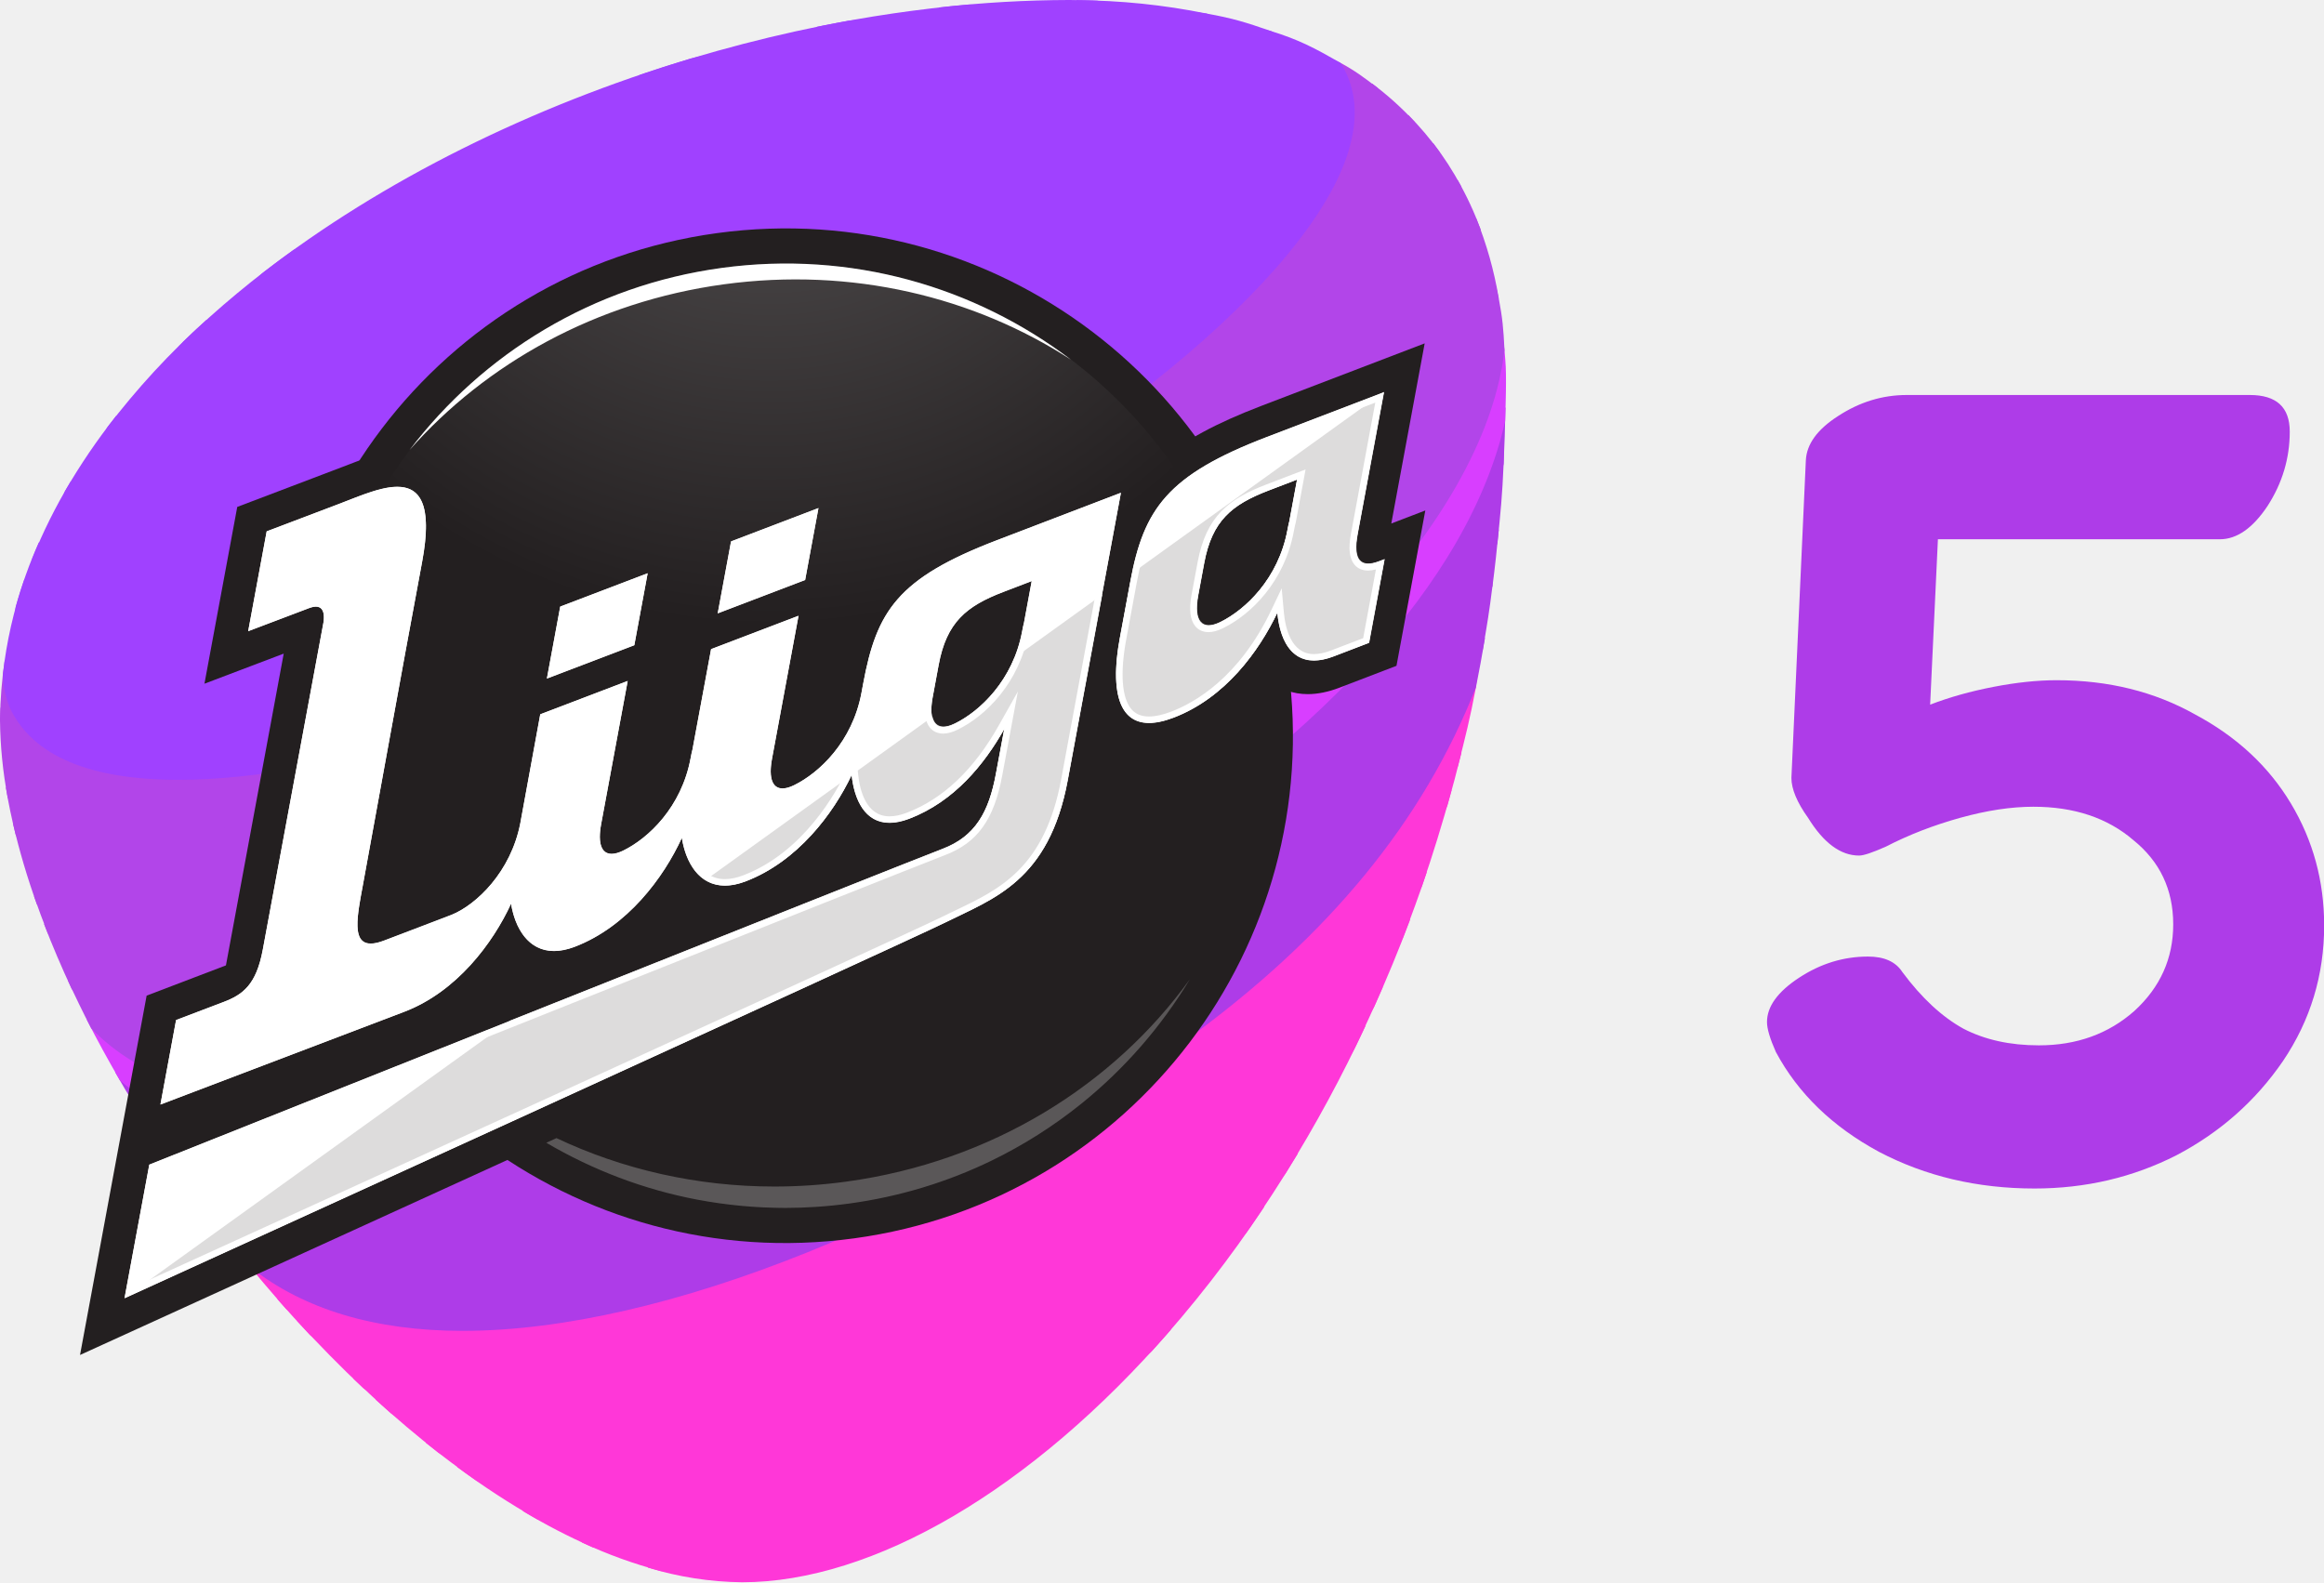
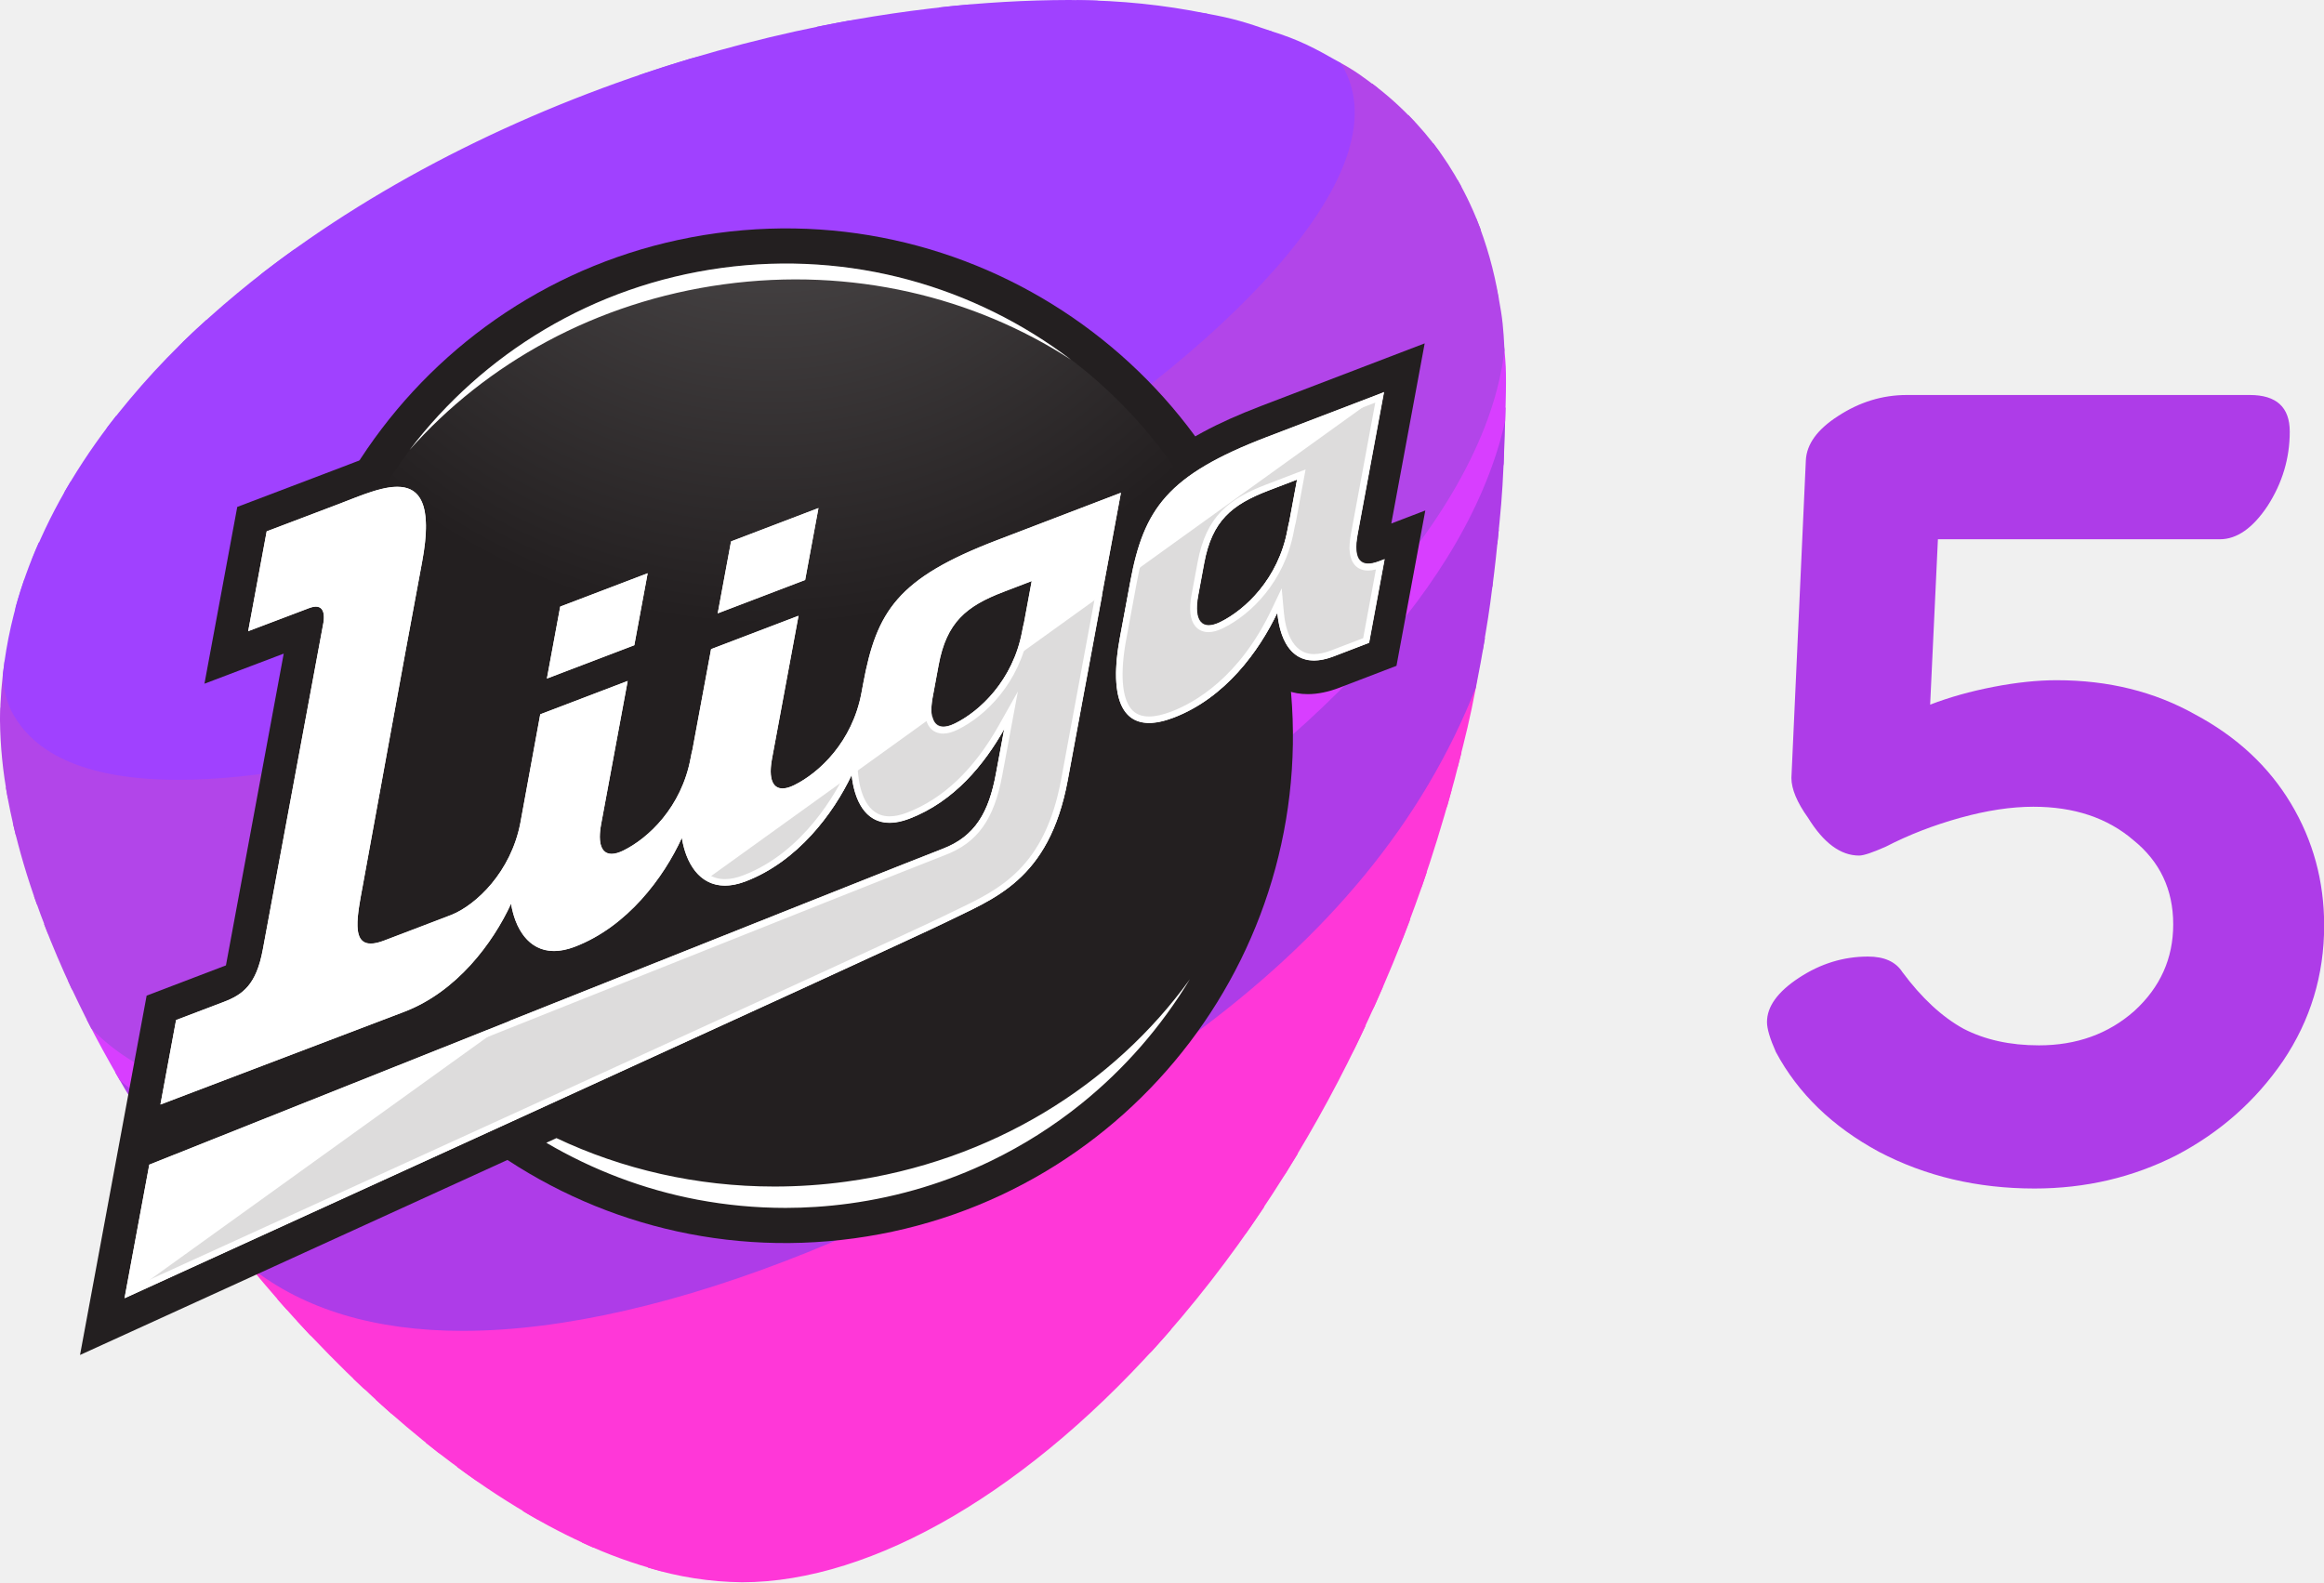
<svg xmlns="http://www.w3.org/2000/svg" data-name="Telia Pebble Icon segments RGB x50" version="1.1" viewBox="0 0 957.58 652">
  <defs>
    <clipPath id="e">
      <path d="m270.93 354.95h32.107v26.892h-32.107z" />
    </clipPath>
    <radialGradient id="b" cx="0" cy="0" r="1" gradientTransform="matrix(14.522,0,0,-14.522,287.39,386.84)" gradientUnits="userSpaceOnUse">
      <stop stop-color="#535051" offset="0" />
      <stop stop-color="#535051" offset=".12" />
      <stop stop-color="#231f20" offset="1" />
    </radialGradient>
    <clipPath id="d">
      <path d="m270.93 354.95h32.11v26.892h-32.11z" />
    </clipPath>
    <clipPath id="c">
      <path d="m270.93 354.95h32.11v26.892h-32.11z" />
    </clipPath>
-     <radialGradient id="a" cx="0" cy="0" r="1" gradientTransform="matrix(14.522,0,0,-14.522,287.39,386.84)" gradientUnits="userSpaceOnUse">
-       <stop stop-color="#7e7c7d" offset="0" />
-       <stop stop-color="#5a5758" offset="1" />
-     </radialGradient>
  </defs>
  <g transform="translate(-.0001154 152)">
    <g transform="matrix(3.0467,0,0,3.0467,-50.764,-188.56)">
      <g fill="#ff37d8">
        <path d="m175 191.85c-0.025-0.052-0.029-0.108-0.07-0.144a0.464 0.464 0 0 0-0.324-0.133 0.472 0.472 0 0 0-0.336 0.137 125.03 125.03 0 0 1-37.323 24.937c-10.7 4.671-20.2 7.041-28.234 7.041a34.173 34.173 0 0 1-3.933-0.214 0.315 0.315 0 0 0-0.053 0 0.478 0.478 0 0 0-0.469 0.383c-0.014 0.062 0.02 0.111 0.031 0.165a45.133 45.133 0 0 0 12.735 1.98c17.7 0 39.187-12.489 57.975-34.152" />
        <path d="m172.41 194.78a162.9 162.9 0 0 0 15.21-19.53c-0.029-0.055-0.04-0.114-0.091-0.15-0.086-0.063-0.177 0.1-0.273 0.1-0.144 0-0.579 0.516-0.675 0.634-11.083 14.207-33.4 33.136-60.631 41.559a74.16 74.16 0 0 1-21.445 3.728 34.945 34.945 0 0 1-8.569-0.97 0.485 0.485 0 0 0-0.122-0.015 0.477 0.477 0 0 0-0.448 0.317c-0.021 0.056 0 0.111 0 0.162a62.868 62.868 0 0 0 10.719 3.882c0.868 0.062 1.726 0.15 2.619 0.15 8.172 0 17.8-2.4 28.617-7.122a126.59 126.59 0 0 0 35.085-22.744" />
        <path d="m192.06 167.91a0.479 0.479 0 0 0-0.649 0.118c-22.076 30.267-64.026 50.6-89.355 50.6a33.676 33.676 0 0 1-14.026-2.647 0.481 0.481 0 0 0-0.2-0.044 0.474 0.474 0 0 0-0.424 0.255 0.425 0.425 0 0 0-0.018 0.192 84 84 0 0 0 9.415 4.881 36.664 36.664 0 0 0 7.7 0.811 74.959 74.959 0 0 0 21.728-3.775c25.634-7.93 47.188-25.649 59.024-39.62q3.567-5.087 6.905-10.628c-0.034-0.047-0.045-0.106-0.1-0.143" />
        <path d="m201.1 150.84a111.88 111.88 0 0 1-14.686 20.289c-21.9 24.2-61.509 43.889-88.286 43.889-7.874 0-14.12-1.271-18.809-4.53a2 2 0 0 0-0.523-0.262c-0.147 0-0.168-0.133-0.258 0a0.389 0.389 0 0 0-0.044 0.192 105.9 105.9 0 0 0 10.871 7.088 36.16 36.16 0 0 0 12.686 2.079c24.979 0 65.863-19.574 88.49-48.909a187.55 187.55 0 0 0 10.838-20.016z" />
        <path d="m203.57 145.39a0.465 0.465 0 0 0-0.21-0.049 0.486 0.486 0 0 0-0.42 0.243 112.83 112.83 0 0 1-14.793 20.64c-22.806 25.2-64.631 45.7-93.235 45.7-8.278 0-14.991-1.7-19.95-5.075a0.512 0.512 0 0 0-0.268-0.078 0.473 0.473 0 0 0-0.385 0.192c-0.043 0.052-0.033 0.118-0.05 0.181 2.251 1.814 4.519 3.5 6.8 5.094 4.552 2.436 10.233 3.741 17.076 3.741 27.47 0 66.56-19.415 88.994-44.2a103.58 103.58 0 0 0 12.685-17.882q2.006-4.107 3.858-8.4c-0.037-0.037-0.051-0.088-0.1-0.114" />
        <path d="m207.24 136.26a0.462 0.462 0 0 0-0.195-0.041 0.48 0.48 0 0 0-0.425 0.248 116.51 116.51 0 0 1-20.41 27.47c-21.488 21.181-63.588 44.043-94.137 44.043-9.774 0-17.915-2.3-23.936-6.834a0.467 0.467 0 0 0-0.653 0.074c-0.022 0.025 0 0.059-0.011 0.083q4.188 3.822 8.5 7.186c4.963 2.875 11.263 4.4 18.938 4.4 28.838 0 70.984-20.643 93.949-46.015a113.36 113.36 0 0 0 13.633-18.673c1.722-3.829 3.359-7.759 4.87-11.811-0.037-0.044-0.066-0.1-0.122-0.128" />
        <path d="m209.5 129.87a0.469 0.469 0 0 0-0.187-0.037 0.481 0.481 0 0 0-0.425 0.246 113.68 113.68 0 0 1-24.374 31.47c-27.736 24.9-68.047 42.967-95.843 42.967-9.689 0-17.61-2.123-23.552-6.311a0.477 0.477 0 0 0-0.641 0.088c-0.037 0.04-0.029 0.091-0.048 0.143 1.687 1.622 3.39 3.2 5.111 4.715 5.962 3.829 13.508 5.78 22.527 5.78 30.789 0 73.189-23.007 94.809-44.321a116.92 116.92 0 0 0 19.523-25.772c1.128-2.9 2.207-5.846 3.217-8.857-0.037-0.041-0.055-0.088-0.111-0.111" />
        <path d="m212.86 118.76a0.457 0.457 0 0 0-0.155-0.026 0.47 0.47 0 0 0-0.438 0.295c-5.766 13.74-17.064 28.433-30.217 39.3-29.6 24.437-69.178 41.507-96.261 41.507-12.053 0-21.694-2.942-28.379-9.16a0.468 0.468 0 0 0-0.324-0.125 0.507 0.507 0 0 0-0.249 0.1c2.921 3.192 5.922 6.252 8.995 9.135 5.942 3.775 13.3 5.7 22.845 5.7 28.012 0 68.587-18.173 96.481-43.21a114.26 114.26 0 0 0 23.806-30.412q2.19-6.332 4.011-12.995c-0.037-0.031-0.059-0.079-0.115-0.1" />
        <path d="m214.18 113.68a0.423 0.423 0 0 0-0.158-0.028 0.486 0.486 0 0 0-0.435 0.273c-5.969 12.656-14.207 26.468-33.918 41.7-31.822 24.595-69.741 40.487-96.589 40.487-11.706 0-21.189-2.89-28.187-8.586a0.46 0.46 0 0 0-0.3-0.106 0.469 0.469 0 0 0-0.345 0.147c-0.041 0.04-0.041 0.1-0.064 0.155 1.443 1.64 2.906 3.262 4.394 4.839 6.757 5.445 15.869 8.232 27.2 8.232 27.283 0 67.117-17.16 96.866-41.725 12.781-10.55 23.766-24.676 29.763-38.1 0.671-2.362 1.312-4.751 1.906-7.171a0.463 0.463 0 0 0-0.137-0.116" />
        <path d="m216.47 103.12c-0.042-0.011-0.085-0.017-0.129-0.018-0.199 1e-3 -0.377 0.124-0.449 0.309-6.945 18.407-19.778 34.228-39.211 48.369-33.31 24.222-70.642 39.273-97.438 39.273-12.185 0-21.962-3.057-29.062-9.1-0.087-0.073-0.197-0.112-0.31-0.111-0.124-1e-3 -0.244 0.048-0.332 0.136-0.039 0.037-0.039 0.088-0.065 0.133 1.913 2.359 3.876 4.668 5.889 6.927 7.1 5.319 16.382 8.029 27.721 8.029 27.046 0 65.19-15.973 97.176-40.689 19.194-14.831 27.6-28.333 33.57-40.749 1.039-4.055 1.639-6.445 2.44-10.67-0.044-0.031 0.251-1.825 0.199-1.842" />
      </g>
      <g fill="#ae3ce8">
        <path d="m217.35 98.219a0.477 0.477 0 0 0-0.128-0.02 0.484 0.484 0 0 0-0.446 0.3c-7.2 18.229-21.55 34.966-42.646 49.745-26.423 18.52-66.018 38.3-97.884 38.3-12.437 0-22.422-3.092-29.68-9.2a0.469 0.469 0 0 0-0.31-0.111 0.456 0.456 0 0 0-0.33 0.133c-0.037 0.037-0.041 0.091-0.063 0.136q2.264 2.981 4.635 5.868c7.236 5.725 16.865 8.63 28.748 8.63 26.985 0 64.538-15.121 98-39.462 19.154-13.934 31.908-29.527 39.027-47.581q0.657-3.3 1.219-6.646c-0.047-0.035-0.081-0.087-0.14-0.1" />
        <path d="m218.58 89.678c-0.036-0.01-0.073-0.015-0.111-0.015-0.2-3.35e-4 -0.379 0.123-0.449 0.31-7.744 20.606-23.743 38.953-47.548 54.531-35.754 23.4-71.187 36.815-97.209 36.815-13.276 0-23.823-3.458-31.347-10.285-0.182-0.161-0.456-0.161-0.638 0-0.037 0.037-0.041 0.088-0.068 0.13 1.771 2.529 3.604 5.024 5.5 7.486 7.426 5.883 17.311 8.859 29.523 8.859 32.092 0 71.888-19.873 98.436-38.474 20.849-14.608 35.12-31.143 42.524-49.146 0.575-3.329 0.895-5.226 1.315-8.646-0.038-0.043 0.125-1.54 0.071-1.562" />
        <path d="m219.24 83.566a0.417 0.417 0 0 0-0.1-8e-3 0.477 0.477 0 0 0-0.457 0.339c-5.669 18.859-23.81 39.049-51.089 56.854-33.486 21.864-72.186 35.99-98.6 35.99-13.2 0-23.26-3.318-29.909-9.861a0.475 0.475 0 0 0-0.638-0.032c-0.041 0.037-0.048 0.088-0.075 0.128q1.8 2.72 3.691 5.386c7.7 6.579 18.154 9.912 31.2 9.912 26.2 0 61.829-13.473 97.732-36.969 23.614-15.453 39.568-33.647 47.519-54.062 0.329-2.51 0.6-5.043 0.845-7.6-0.044-0.028-0.073-0.069-0.125-0.08" />
        <path d="m220.07 72.793c-0.277-0.106-0.582 0.062-0.641 0.352-4.347 21.229-25.2 44.8-55.781 63.055-37.887 22.614-72.393 35.066-97.16 35.066-13.679 0-24.32-3.725-31.632-11.076-0.169-0.17-0.438-0.187-0.627-0.041-0.048 0.034-0.06 0.1-0.09 0.144 1.6 2.661 3.3 5.308 5.065 7.928 6.879 6.289 16.855 9.479 29.795 9.479 26.582 0 65.495-14.185 99.124-36.144 26.876-17.55 44.924-37.439 51.058-56.156 0.427-4.137 0.651-6.392 0.832-10.65-0.019-0.013 0.078-1.949 0.057-1.959" />
        <path d="m220.26 67.148c-0.049-0.022-0.081-0.064-0.14-0.072h-0.049a0.476 0.476 0 0 0-0.467 0.388c-4.261 21.8-25.2 44.807-58.962 64.8-36.473 21.591-72.127 33.98-97.83 33.98-13.083 0-23.135-3.133-29.877-9.3a0.473 0.473 0 0 0-0.325-0.125 0.461 0.461 0 0 0-0.3 0.108c-0.033 0.025-0.036 0.069-0.064 0.1 0.842 1.482 1.71 2.952 2.606 4.423 7.529 7.159 18.125 10.779 31.635 10.779 24.932 0 59.61-12.5 97.647-35.2 30.147-17.99 50.87-41.16 55.877-62.279q0.188-3.765 0.248-7.592" />
      </g>
      <path d="m219.87 57.238h-0.012c-0.251 5.22e-4 -0.459 0.196-0.475 0.446-1.467 21.791-25.521 48.487-62.774 69.662-37.5 21.309-71.975 33.047-97.091 33.047-13.789 0-24.015-3.534-30.39-10.506-0.092-0.1-0.221-0.156-0.356-0.155-0.096-1.1e-4 -0.191 0.028-0.271 0.081-0.046 0.034-0.057 0.086-0.088 0.125 1.386 2.728 2.887 5.46 4.469 8.183 6.911 6 16.96 9.073 29.931 9.073 25.868 0 61.7-12.434 98.319-34.113 33.324-19.735 54.213-42.452 59.091-64.127 0.044-1.762 0.111-3.517 0.111-5.3 0-1.799-0.023-2.275-0.205-4.321" fill="#d83eff" />
      <g fill="#b245e9">
        <path d="m220.13 59.331c-0.142-2.889-0.254-4.233-0.791-7.075-0.047-0.029-0.329-1.58-0.384-1.587h-0.042c-0.244 0.019-0.434 0.221-0.438 0.466-0.425 22.09-23.791 47.547-65.811 71.684-35.873 20.606-70.841 32.42-95.941 32.42-13.842 0-23.989-3.571-30.156-10.612-0.157-0.176-0.419-0.213-0.619-0.088-0.041 0.025-0.053 0.077-0.083 0.114 0.982 2.135 2.02 4.28 3.133 6.433 6.595 6.793 16.835 10.266 30.518 10.266 25.278 0 59.93-11.781 97.563-33.176 36.646-20.83 60.555-47.037 63.049-68.843" />
        <path d="m219.34 52.259a51.338 51.338 0 0 0-3.015-10.69 0.414 0.414 0 0 0-0.133 0.018 0.481 0.481 0 0 0-0.339 0.548c4.084 21.883-22.479 51.582-67.665 75.666-37.435 19.943-71.241 30.925-95.192 30.925-14.4 0-24.374-3.934-29.643-11.7a0.471 0.471 0 0 0-0.4-0.206 0.479 0.479 0 0 0-0.223 0.052c-0.05 0.027-0.073 0.086-0.105 0.125q1.67 4.342 3.736 8.77c6.4 6.9 16.582 10.428 30.357 10.428 25.26 0 60.4-11.865 96.42-32.55 41.629-23.913 65.037-49.208 66.2-71.389" />
        <path d="m216.9 43.014a44.355 44.355 0 0 0-3.086-6.644c-0.022 0-0.03-0.03-0.052-0.03a0.5 0.5 0 0 0-0.147 0.022 0.479 0.479 0 0 0-0.325 0.536c3.775 21.81-21.948 49.943-68.8 75.257-36.1 19.5-70.613 30.69-94.684 30.69-13.046 0-22.419-3.229-27.863-9.587a0.465 0.465 0 0 0-0.361-0.167 0.472 0.472 0 0 0-0.241 0.063c-0.035 0.018-0.043 0.055-0.069 0.081q0.855 2.477 1.853 4.991c5.633 7.611 15.631 11.457 29.877 11.457 24.106 0 58.071-11.022 95.639-31.041 44.859-23.908 71.418-53.442 68.259-75.628" />
        <path d="m214.28 37.215a41.731 41.731 0 0 0-3.782-5.846 0.484 0.484 0 0 0-0.159 0.04 0.479 0.479 0 0 0-0.2 0.6c7.583 18.11-23.344 51.389-70.41 75.762-35.125 18.192-68.632 28.629-91.925 28.629-15.172 0-25.08-4.428-28.65-12.8a0.483 0.483 0 0 0-0.442-0.29 0.5 0.5 0 0 0-0.146 0.022c-0.057 0.022-0.088 0.074-0.133 0.111a97.183 97.183 0 0 0 3.217 10.87c5.684 6.281 15.132 9.493 28.16 9.493 24.226 0 58.9-11.228 95.137-30.8 46.9-25.341 72.737-53.617 69.336-75.783" />
        <path d="m211.32 32.5a40.869 40.869 0 0 0-4.188-4.942 0.39 0.39 0 0 0-0.147 0.05 0.481 0.481 0 0 0-0.148 0.6c8.811 17.187-21.14 48.347-71.218 74.093-34.734 17.87-67.687 28.114-90.414 28.114-13.623 0-22.865-3.841-26.718-11.1-0.105-0.2-0.2-0.4-0.3-0.6a0.536 0.536 0 0 0-0.465-0.3 0.375 0.375 0 0 0-0.125 0.019 0.432 0.432 0 0 0-0.136 0.1c0.334 2.064 0.781 4.183 1.315 6.335 4.1 8.176 14.046 12.492 29.027 12.492 23.437 0 57.1-10.472 92.363-28.733 46.793-24.23 77.655-57.384 71.152-76.117" />
        <path d="m207.99 28.483a42.538 42.538 0 0 0-5.743-5.172 0.5 0.5 0 0 0-0.169 0.061 0.477 0.477 0 0 0-0.111 0.59c1.865 3.461 2.065 7.621 0.6 12.361-5.227 16.882-30.5 38.728-65.98 57.021-36.186 18.661-71.346 29.8-94.06 29.8-12.207 0-20.062-3.137-23.35-9.328a17.285 17.285 0 0 1-1.8-5.742 0.482 0.482 0 0 0-0.478-0.411h-0.029c-0.053 0-0.086 0.046-0.133 0.064-0.018 0.559-0.075 1.114-0.075 1.676a59.427 59.427 0 0 0 1.038 10.451c4.064 7.531 13.566 11.517 27.5 11.517 22.875 0 55.987-10.282 90.853-28.212 49.911-25.665 79.881-56.873 71.936-74.676" />
        <path d="m203.48 36.592c1.5-4.837 1.293-9.105-0.528-12.721-1.864-1.427-2.974-2.263-5.032-3.392-0.039 0.022-0.95-0.428-0.98-0.394-0.152 0.167-0.164 0.419-0.029 0.6 0.158 0.219 0.3 0.435 0.438 0.658 1.781 2.97 2.047 6.582 0.8 10.73-5.083 16.886-34.713 41.156-72.058 59.03-33.247 15.913-65.126 25.415-85.268 25.415-11.634 0-19.008-3.054-21.915-9.08-0.769-1.786-1.115-3.725-1.012-5.666 4e-3 -0.253-0.19-0.466-0.442-0.486h-0.037c-0.043 0-0.076 0.032-0.114 0.043-0.396 2.62-0.607 5.264-0.63 7.914 0.303 1.748 0.862 3.441 1.66 5.025 3.465 6.526 11.6 9.834 24.192 9.834 22.858 0 58.185-11.182 94.5-29.908 35.705-18.413 61.17-40.484 66.456-57.6" />
      </g>
      <g fill="#a041ff">
        <path d="m199.06 32.349c1.331-4.42 1.032-8.287-0.892-11.5-0.074-0.125-0.166-0.251-0.247-0.37-3.516-2-5.534-3.087-9.396-4.288l-1.866-0.419c-0.093 0.233 8e-3 0.499 0.232 0.612 1.415 0.588 2.658 1.525 3.612 2.724 1.541 2.372 1.825 5.323 0.845 8.766-4.516 15.838-35.194 40.178-72.943 57.874-31.251 14.652-59.629 23.052-77.856 23.052-10.816 0-17.815-2.949-20.241-8.523-0.843-1.941-0.962-4.541-0.358-7.728 0.166-0.54 0.343-1.079 0.524-1.615 0.082-0.248-0.052-0.516-0.3-0.6-0.048-0.018-0.098-0.026-0.149-0.026-0.027 0-0.039 0.04-0.064 0.044-1.443 4.157-2.42 8.463-2.911 12.836 0.034 1.605 0.373 3.19 1 4.668 3.082 6.384 10.744 9.618 22.777 9.618 20.278 0 52.31-9.535 85.68-25.506 37.571-17.983 67.407-42.5 72.561-59.618" />
        <path d="m192.26 28.14c1.062-3.721 0.737-6.938-0.962-9.549-0.734-0.998-1.682-1.818-2.776-2.4-3.418-1.185-5.125-1.717-8.685-2.359l-1.999-0.23c-0.064 0.242 0.07 0.492 0.306 0.573 2.555 0.889 4.247 2.009 5.035 3.335 1.2 2 1.353 4.521 0.457 7.485-4.36 14.519-31.694 36.339-66.465 53.073-30.544 14.7-58.3 23.127-76.148 23.127-9.731 0-16.14-2.586-18.527-7.474-1.03-2.11-1.067-4.711-0.116-7.734 0.075-0.243-0.053-0.502-0.291-0.59-0.053-0.021-0.109-0.031-0.166-0.029-0.011 0-0.015 0.015-0.022 0.015-1.252 2.825-2.297 5.737-3.126 8.713-0.356 2.209-0.13 4.472 0.656 6.567 2.59 5.953 9.89 9.1 21.117 9.1 18.632 0 46.425-8.222 78.257-23.142 38.592-18.092 68.8-42.141 73.457-58.479" />
        <path d="m184.56 25.268c0.969-3.231 0.784-6.009-0.553-8.251a8.738 8.738 0 0 0-4.162-3.185 90.79 90.79 0 0 0-17.594-1.808 0.438 0.438 0 0 0-0.078 0.169 0.48 0.48 0 0 0 0.418 0.507c5.728 0.675 9.4 2.169 10.638 4.317a7.712 7.712 0 0 1 0.313 6.331c-4.051 12.894-30.179 32.859-63.539 48.552-27.962 13.154-51.923 20.4-67.475 20.4-8.591 0-14.008-2.2-16.1-6.55-1.073-2.215-1-4.888 0.208-7.942a0.478 0.478 0 0 0-0.219-0.6 0.509 0.509 0 0 0-0.212-0.054 71.406 71.406 0 0 0-5.162 10.357 10.266 10.266 0 0 0 0.6 6.624c2.594 5.319 9.116 8.014 19.388 8.014 17.983 0 45.888-8.467 76.558-23.225 35-16.841 62.531-38.9 66.969-53.656" />
        <path d="m174.45 23.634a8.641 8.641 0 0 0-0.4-7.1c-1.219-2.114-4.234-3.6-8.965-4.435-1.261-0.046-2.517-0.1-3.789-0.1a162.02 162.02 0 0 0-17.631 1.008c-0.022 0.065-0.063 0.118-0.056 0.184a0.477 0.477 0 0 0 0.476 0.443h0.018c1.1-0.046 2.172-0.072 3.2-0.072 7.778 0 12.784 1.333 14.1 3.753a6.574 6.574 0 0 1 0.181 5.291c-3.539 10.841-27.194 28.443-57.525 42.805-23.909 11.317-45.6 17.81-59.511 17.81-7.282 0-11.974-1.819-13.571-5.266-1.087-2.348-0.518-5.387 1.7-9.033a0.478 0.478 0 0 0-0.136-0.641 0.4 0.4 0 0 0-0.159-0.05 84.238 84.238 0 0 0-6.938 10.2 10.165 10.165 0 0 0 0.112 7.73c2.269 4.7 7.977 7.085 16.964 7.085 15.691 0 39.8-7.273 67.881-20.485 33.584-15.8 59.923-36 64.047-49.132" />
        <path d="m147.72 12.615a179.89 179.89 0 0 0-20.562 3.012 0.415 0.415 0 0 0-0.036 0.173 0.473 0.473 0 0 0 0.469 0.4 0.5 0.5 0 0 0 0.069 0 62.208 62.208 0 0 1 8.874-0.721c5.913 0 9.754 1.279 10.808 3.6 3.579 7.9-18.07 25.735-48.274 39.747-20.097 9.323-39.768 15.114-51.333 15.114-5.445 0-8.91-1.274-10.027-3.685-1.47-3.163 1.037-8.229 7.055-14.258a0.475 0.475 0 0 0 7e-3 -0.667 0.438 0.438 0 0 0-0.177-0.075 105.06 105.06 0 0 0-13.452 14.586c-1.707 3.332-2.106 6.2-1.032 8.519 1.768 3.808 6.757 5.821 14.439 5.821 14.047 0 35.889-6.527 59.92-17.9 31.036-14.7 54.355-32.126 58.023-43.375a7.452 7.452 0 0 0-0.251-6.04c-1.866-3.436-8.83-4.213-14.521-4.247" />
        <path d="m148.21 18.679c-1.234-2.727-5.271-4.164-11.678-4.164-1.559 0-3.288 0.109-5.095 0.28a196.42 196.42 0 0 0-28.243 7.335c0 0.064-0.033 0.119-0.015 0.18a0.48 0.48 0 0 0 0.457 0.332 0.485 0.485 0 0 0 0.14-0.018c7.644-2.325 14.29-3.552 19.217-3.552 4.395 0 7.169 0.984 8.029 2.842 2.772 5.979-13.941 19.652-37.255 30.478-15.5 7.2-30.782 11.671-39.876 11.671-4.2 0-6.862-0.955-7.7-2.755-1.434-3.1 2.33-8.493 10.321-14.812a0.483 0.483 0 0 0 0.087-0.665c-0.042-0.052-0.111-0.048-0.166-0.083a130.68 130.68 0 0 0-14.99 12.452c-4.405 5.137-6.015 9.406-4.6 12.456 1.3 2.812 4.969 4.239 10.892 4.239 11.875 0 31.217-5.684 51.74-15.206 31.711-14.717 52.664-32.348 48.734-41.011" />
        <path d="m131.88 21.512c-1.04-2.254-4.035-3.4-8.894-3.4a58.426 58.426 0 0 0-12.966 1.822c-21.341 6.409-41.68 16.436-57.908 29.035-5.73 5.262-8.18 9.743-6.79 12.736 1.016 2.2 3.9 3.31 8.565 3.31 9.22 0 24.655-4.507 40.276-11.763 24.6-11.422 40.812-25.067 37.716-31.745m-43.683 24.148c-10.4 4.779-20.4 7.745-26.1 7.745-2.356 0-3.836-0.505-4.276-1.467-1.469-3.2 7.942-11.677 24.29-19.183 10.04-4.61 19.919-7.474 25.784-7.474 2.541 0 4.13 0.535 4.595 1.546 1.4 3.05-7.488 11.118-24.29 18.833" />
        <path d="m113.36 26.424c-0.641-1.4-2.48-2.107-5.462-2.107-5.994 0-16.028 2.9-26.181 7.564-13.864 6.365-26.919 15.755-24.762 20.452 0.616 1.344 2.348 2.024 5.145 2.024 5.824 0 15.984-3 26.5-7.833 13.952-6.4 26.934-15.366 24.763-20.1m-13.391 4.329c-0.49 1.769-5.428 5.651-13.918 9.643-6.609 3.115-12.966 5.122-16.2 5.122-0.9 0-1.531-0.17-1.729-0.459a0.588 0.588 0 0 1-0.033-0.528c0.505-1.819 5.548-5.871 13.9-9.8 6.421-3.022 12.732-4.974 16.081-4.974 0.974 0 1.65 0.177 1.858 0.49a0.555 0.555 0 0 1 0.037 0.51" />
        <path d="m100.73 29.712c-0.411-0.616-1.279-0.918-2.654-0.918-3.476 0-9.95 1.991-16.486 5.07-7.806 3.674-13.733 7.953-14.415 10.41a1.53 1.53 0 0 0 0.162 1.315c0.4 0.6 1.222 0.886 2.525 0.886 3.354 0 9.874-2.046 16.6-5.212 6.631-3.122 13.669-7.5 14.429-10.252a1.523 1.523 0 0 0-0.162-1.3" />
      </g>
    </g>
    <g transform="matrix(1.304 0 0 1.304 .0011774 -152)">
      <g transform="matrix(13.238,0,0,-13.238,-3561.3,5126.9)">
        <g clip-path="url(#e)">
          <g transform="translate(302.23,374.79)">
            <path d="m0 0 0.797 4.3-3.909-1.496c-1.08-0.414-1.827-0.818-2.384-1.298l0.089 0.481-4.155-1.592c-1.363-0.522-2.194-1.029-2.779-1.696-0.678-0.773-0.918-1.671-1.077-2.527l-0.04-0.215c-0.069-0.377-0.219-0.669-0.383-0.888l1.214 6.55-3.835-1.464s-1.058-5.672-1.074-5.759c-0.07-0.377-0.219-0.668-0.383-0.888l1.215 6.554-3.836-1.463-1.061-5.757c-0.163-0.823-0.733-1.293-0.985-1.392-0.092-0.036-0.711-0.272-1.216-0.465 0.018 0.112 1.163 6.396 1.482 8.095 0.194 1.041 0.127 1.732-0.211 2.177-0.164 0.215-0.477 0.472-1.035 0.472-0.502 0-1.024-0.204-1.485-0.385l-2.495-0.948-0.109-0.587-0.442-2.382-0.232-1.251 1.892 0.718-1.379-7.442-1.893-0.722-1.59-8.578s19.961 9.099 20.897 9.565c0.097 0.049 0.197 0.097 0.303 0.147 0.58 0.278 1.238 0.592 1.837 1.199 0.687 0.696 1.129 1.613 1.349 2.803l0.155 0.833c0.222-0.172 0.501-0.262 0.828-0.262 0.265 0 0.559 0.062 0.875 0.183 0.943 0.361 1.65 0.998 2.16 1.638 0.241-0.215 0.546-0.331 0.902-0.331 0.235 0 0.489 0.052 0.753 0.153l1.364 0.523 0.688 3.708-0.812-0.311" fill="#231f20" />
          </g>
          <g transform="translate(299.77,371.36)">
            <path d="m0 0c0.903-6.626-3.736-12.731-10.362-13.634s-12.73 3.737-13.634 10.362c-0.903 6.627 3.736 12.73 10.362 13.634 6.626 0.903 12.731-3.736 13.634-10.362" fill="#231f20" />
          </g>
        </g>
      </g>
      <g transform="matrix(13.238,0,0,-13.238,-3561.3,5126.9)">
        <path d="m278.17 375.62c0.118 0.026 0.232 0.042 0.337 0.042 0.524 0 0.855-0.387 0.593-1.791-0.47-2.503-1.253-6.842-1.413-7.709-0.136-0.733-0.274-1.403 0.187-1.403 0.085 0 0.189 0.022 0.318 0.071 0 0 1.454 0.553 1.611 0.614 0.596 0.235 1.414 1.026 1.64 2.184l0.477 2.604 2.087 0.795-0.634-3.417c-0.086-0.467 0.011-0.71 0.251-0.71 0.078 0 0.171 0.026 0.279 0.079 0.595 0.292 1.388 1.032 1.606 2.207 0.015 0.085 0.031 0.153 0.044 0.206l0.445 2.395 2.086 0.796-0.633-3.412c-0.086-0.467 0.012-0.71 0.251-0.71 0.079 0 0.172 0.026 0.279 0.08 0.596 0.292 1.389 1.031 1.607 2.205 0.012 0.063 0.039 0.215 0.039 0.215 0.322 1.735 0.821 2.518 3.192 3.425l1.09 0.418 1.774 0.678 0.097 0.038-0.464-2.498 2e-3 1e-3 -0.366-1.977-0.051-0.27c-0.123-0.669-0.289-1.568-0.392-2.12-0.447-2.412-1.781-2.826-2.911-3.389-0.472-0.235-5.491-2.532-10.332-4.745 1.295-0.917 2.791-1.568 4.41-1.873-1.285 0.243-2.503 0.71-3.608 1.359l0.242 0.111c1.571-0.743 3.344-1.156 5.202-1.156 0.565 0 1.138 0.038 1.715 0.117 3.468 0.473 6.385 2.308 8.202 4.831-0.65-1.079-1.478-2.046-2.45-2.855 2.485 2.067 4.067 5.182 4.067 8.667 0 0.645-0.055 1.279-0.158 1.895-0.456-0.607-1.066-1.166-1.846-1.465-0.228-0.086-0.423-0.127-0.589-0.127h-2e-3c-0.779-1e-3 -0.908 0.893-0.698 2.023l0.25 1.35c0.201 1.081 0.494 1.801 1.26 2.41-2.004 3.118-5.504 5.184-9.487 5.184-4.062 0-7.623-2.15-9.606-5.373m8.304-1.261 2.087 0.796-0.319-1.717-2.086-0.795zm-4.077-1.556 2.086 0.795-0.318-1.717-2.087-0.795zm15.367 1.032-0.143-0.774c-0.086-0.467 0.011-0.71 0.25-0.71 0.078 0 0.171 0.026 0.279 0.078 0.153 0.076 0.32 0.181 0.486 0.316-0.171 0.615-0.392 1.208-0.659 1.775-0.093-0.192-0.162-0.417-0.213-0.685m-4.793-0.682c-0.882-0.338-1.353-0.726-1.541-1.74l-0.144-0.774c-0.038-0.211-0.04-0.377-8e-3 -0.495l2e-3 1e-3c0.039-0.143 0.128-0.216 0.258-0.216 0.078 0 0.171 0.026 0.278 0.079 0.596 0.293 1.389 1.033 1.607 2.207 0.015 0.086 0.03 0.152 0.044 0.206l0.183 0.992zm-2.239-5.413c-0.178-0.067-0.334-0.098-0.473-0.098h-2e-3c-0.589 0-0.844 0.554-0.905 1.144-4e-3 -7e-3 -7e-3 -0.015-0.012-0.023l3e-3 2e-3c-0.443-0.929-1.295-2.051-2.517-2.52-0.184-0.07-0.349-0.101-0.497-0.101h-2e-3c-0.618 0-0.935 0.552-1.028 1.139-0.432-0.944-1.296-2.117-2.553-2.598-0.184-0.07-0.349-0.102-0.498-0.102-0.614-1e-3 -0.931 0.545-1.025 1.128-0.434-0.941-1.295-2.1-2.547-2.579-0.01-4e-3 -0.022-8e-3 -0.033-0.012 0.233-0.322 0.483-0.632 0.748-0.927 5.24 2.089 11.668 4.648 12.128 4.823 0.786 0.298 1.108 0.885 1.276 1.794 0.011 0.057 0.099 0.533 0.199 1.071-0.476-0.846-1.191-1.73-2.262-2.141m4.2-6.724c0.016 0.013 0.032 0.027 0.047 0.04-0.015-0.014-0.031-0.027-0.047-0.04m-0.012-9e-3c4e-3 3e-3 8e-3 7e-3 0.012 9e-3 -4e-3 -2e-3 -8e-3 -6e-3 -0.012-9e-3m-0.018-0.015 0.018 0.015-0.018-0.015m-0.018-0.014c6e-3 4e-3 0.012 9e-3 0.018 0.014-6e-3 -5e-3 -0.012-9e-3 -0.018-0.014m-0.052-0.043c0.017 0.015 0.035 0.028 0.052 0.043-0.017-0.015-0.035-0.028-0.052-0.043m-5.533-2.378c-0.267-0.036-0.533-0.063-0.797-0.08 1.492 0.094 2.905 0.479 4.183 1.099-1.041-0.504-2.178-0.854-3.386-1.019" fill="url(#b)" />
      </g>
      <g transform="matrix(13.238,0,0,-13.238,-3561.3,5126.9)">
        <g clip-path="url(#d)">
          <g transform="translate(286.3,380.5)">
            <path d="m0 0c3.052 0.416 5.976-0.3 8.288-1.802-2.296 1.745-5.258 2.614-8.341 2.193-3.084-0.42-5.706-2.051-7.451-4.347 1.825 2.067 4.451 3.54 7.504 3.956" fill="#fff" />
          </g>
          <g transform="translate(299.98,375.84)">
            <path d="m0 0-0.679-0.26c-0.883-0.338-1.354-0.726-1.542-1.74l-0.143-0.773c-0.115-0.621 0.095-0.846 0.53-0.632 0.595 0.293 1.388 1.033 1.606 2.207 0.016 0.086 0.03 0.153 0.044 0.206l0.184 0.992m2.085-1.905-0.369-1.992-0.132-0.05c-0.01-4e-3 -0.021-8e-3 -0.032-0.012-0.225-0.087-0.407-0.157-0.681-0.261-0.927-0.355-1.276 0.317-1.342 1.046-0.442-0.93-1.248-2.038-2.473-2.507-1.298-0.497-1.541 0.525-1.287 1.896l0.251 1.35c0.321 1.735 0.885 2.542 3.255 3.45l2.698 1.032 0.098 0.038-0.631-3.402c-0.113-0.609 0.073-0.804 0.507-0.64l0.138 0.052m-8.418-0.516-0.68-0.261c-0.882-0.337-1.353-0.726-1.541-1.739l-0.143-0.774c-0.115-0.62 0.095-0.845 0.53-0.631 0.595 0.293 1.388 1.032 1.606 2.207 0.016 0.086 0.03 0.152 0.044 0.206l0.184 0.992m2.032 2.069 0.097 0.037-0.829-4.473-0.051-0.27c-0.124-0.669-0.29-1.568-0.393-2.121-0.447-2.412-1.781-2.825-2.911-3.388-0.931-0.464-19.599-8.973-19.599-8.973l0.591 3.187s18.146 7.237 18.932 7.534c0.785 0.299 1.107 0.885 1.276 1.795 0.011 0.057 0.1 0.536 0.2 1.075-0.477-0.846-1.193-1.734-2.266-2.144-0.932-0.357-1.302 0.316-1.378 1.045-0.44-0.933-1.296-2.069-2.527-2.541-0.952-0.364-1.411 0.31-1.525 1.038-0.432-0.944-1.297-2.117-2.554-2.599-0.947-0.362-1.406 0.303-1.523 1.027-0.434-0.941-1.295-2.1-2.546-2.579-2.036-0.773-5.823-2.215-5.823-2.215l0.374 2.016s0.665 0.253 1.129 0.429c0.463 0.176 0.785 0.41 0.941 1.256 0.157 0.845 1.444 7.787 1.444 7.787s0.117 0.523-0.319 0.37c-0.04-0.014-1.474-0.559-1.474-0.559l0.441 2.382s0.694 0.263 1.726 0.655c1.031 0.39 2.452 1.122 1.984-1.382-0.469-2.503-1.252-6.842-1.413-7.71-0.16-0.866-0.325-1.647 0.505-1.331 0 0 1.454 0.553 1.611 0.615 0.596 0.234 1.414 1.025 1.64 2.182l0.477 2.604 2.087 0.796-0.634-3.417c-0.115-0.621 0.095-0.845 0.53-0.631 0.596 0.292 1.388 1.032 1.606 2.206 0.016 0.086 0.031 0.153 0.045 0.207l0.444 2.395 2.086 0.796-0.632-3.412c-0.115-0.62 0.095-0.845 0.53-0.631 0.595 0.293 1.388 1.032 1.606 2.206 0.011 0.063 0.04 0.215 0.04 0.215 0.321 1.735 0.821 2.518 3.191 3.425l1.09 0.417 1.774 0.679m-11.199-1.884-2.087-0.796-0.318-1.716 2.086 0.795 0.319 1.717m3.759-0.16-2.087-0.796 0.318 1.716 2.087 0.796-0.318-1.716" fill="#fff" />
          </g>
        </g>
      </g>
      <path d="m437.37 123.82-79.586 57.256c-0.175 0.854-0.355 1.692-0.52 2.582l-3.322 17.871c-3.363 18.15-0.146 31.679 17.037 25.1 16.217-6.209 26.887-20.876 32.738-33.188 0.874 9.651 5.494 18.547 17.766 13.848 3.627-1.377 6.037-2.305 9.016-3.457 0.146-0.053 0.291-0.105 0.424-0.158l1.748-0.662 4.885-26.371-1.826 0.689c-5.745 2.171-8.209-0.41-6.713-8.473l8.354-45.037zm-27.416 27.602-2.436 13.133c-0.185 0.702-0.372 1.588-0.584 2.727-2.886 15.542-13.383 25.338-21.26 29.217-5.759 2.833-8.54-0.144-7.018-8.365l1.895-10.234c2.489-13.424 8.723-18.561 20.412-23.035l8.99-3.441zm-61.641 36.469-27.742 19.959c-4.407 10.657-12.412 17.585-18.736 20.699-3.894 1.916-6.419 1.164-7.18-2.055l-25.443 18.307c1.024 9.622 5.928 18.474 18.234 13.76 14.205-5.428 23.683-17.183 29.998-28.383-1.324 7.136-2.503 13.476-2.648 14.23-2.237 12.047-6.5 19.805-16.893 23.764-5.522 2.087-71.956 28.531-136.68 54.318l-121.78 87.609c1e-6 0 247.13-112.64 259.46-118.79 14.959-7.453 32.62-12.921 38.537-44.852 1.364-7.321 3.562-19.222 5.203-28.078l0.676-3.576 4.988-26.916zm-79.172 56.961-46.117 33.178c3.154 1.94 7.342 2.394 12.725 0.336 16.242-6.228 27.551-21.186 33.393-33.514z" fill="#dddcdc" />
      <g transform="matrix(13.238,0,0,-13.238,-3561.3,5126.9)">
        <g clip-path="url(#c)">
          <g transform="translate(284.48,373.6)">
            <path d="m0 0-2.087-0.796-0.318-1.717 2.087 0.796zm4.077 1.556-2.086-0.796-0.318-1.716 2.086 0.796zm5.091-1.742-0.184-0.991c-0.014-0.054-0.029-0.121-0.045-0.207-0.218-1.174-1.01-1.913-1.606-2.206-0.107-0.053-0.201-0.079-0.279-0.079-0.239 0-0.337 0.243-0.251 0.71l0.144 0.774c0.188 1.013 0.659 1.402 1.541 1.739zm-15.144 2.25c-0.41 0-0.939-0.238-1.392-0.41-1.031-0.391-1.725-0.654-1.725-0.654l-0.442-2.382s1.435 0.544 1.475 0.559c0.055 0.02 0.102 0.028 0.14 0.028 0.268 0 0.179-0.399 0.179-0.399s-1.287-6.941-1.444-7.787-0.478-1.079-0.942-1.255-1.129-0.429-1.129-0.429l-0.373-2.016s3.786 1.441 5.822 2.215c1.252 0.479 2.113 1.637 2.547 2.579 0.094-0.584 0.411-1.129 1.025-1.129 0.149 0 0.314 0.032 0.498 0.102 1.257 0.482 2.122 1.655 2.553 2.598 0.093-0.587 0.409-1.139 1.028-1.139 0.148 0 0.314 0.032 0.497 0.102 1.232 0.472 2.087 1.608 2.528 2.541 0.061-0.591 0.315-1.144 0.905-1.144 0.138 0 0.295 0.03 0.473 0.098 1.072 0.411 1.789 1.298 2.265 2.144-0.1-0.538-0.189-1.017-0.2-1.075-0.168-0.909-0.49-1.495-1.276-1.794-0.785-0.297-18.931-7.534-18.931-7.534l-0.591-3.188s18.668 8.51 19.598 8.973c1.131 0.563 2.465 0.977 2.912 3.389 0.102 0.553 0.269 1.452 0.393 2.12l0.05 0.271 0.829 4.473-0.097-0.037-1.774-0.679-1.09-0.417c-2.37-0.908-2.869-1.691-3.191-3.425 0 0-0.028-0.152-0.04-0.215-0.218-1.174-1.01-1.913-1.606-2.206-0.107-0.053-0.201-0.079-0.279-0.079-0.24 0-0.337 0.243-0.251 0.71l0.633 3.411-2.087-0.796-0.444-2.395c-0.014-0.053-0.029-0.12-0.044-0.206-0.218-1.174-1.011-1.914-1.606-2.207-0.108-0.052-0.201-0.079-0.28-0.079-0.239 0-0.337 0.243-0.25 0.711l0.633 3.417-2.086-0.796-0.477-2.604c-0.226-1.157-1.047-1.933-1.64-2.183-0.156-0.066-1.611-0.615-1.611-0.615-0.129-0.049-0.234-0.071-0.318-0.071-0.462 0-0.323 0.671-0.187 1.403 0.161 0.868 0.944 5.207 1.413 7.71 0.262 1.404-0.069 1.791-0.593 1.791m21.477 0.172-0.184-0.992c-0.014-0.053-0.029-0.12-0.045-0.206-0.218-1.174-1.01-1.914-1.606-2.207-0.107-0.053-0.201-0.079-0.279-0.079-0.24 0-0.337 0.243-0.251 0.71l0.144 0.774c0.188 1.013 0.659 1.402 1.541 1.74zm2.07 2.085-0.097-0.038-1.716-0.657-0.983-0.376c-2.37-0.907-2.933-1.715-3.255-3.449l-0.25-1.351c-0.21-1.13-0.081-2.023 0.698-2.023 0.166 0 0.361 0.041 0.589 0.128 1.224 0.469 2.03 1.577 2.473 2.507 0.053-0.591 0.292-1.144 0.874-1.144 0.137 0 0.292 0.03 0.467 0.097 0.274 0.105 0.456 0.175 0.682 0.261 0.01 5e-3 0.022 8e-3 0.032 0.013l0.131 0.05 0.37 1.992-0.139-0.053c-0.097-0.036-0.182-0.055-0.253-0.055-0.249 0-0.341 0.224-0.253 0.696zm-17.775-4.565-0.251-1.359-1.746-0.665 0.252 1.358 1.745 0.666m4.078 1.556-0.252-1.358-1.746-0.666 0.252 1.358 1.746 0.666m3.18-5.137c0.103 0 0.22 0.032 0.348 0.095 0.671 0.33 1.467 1.112 1.69 2.318 0.015 0.077 0.028 0.141 0.042 0.195l2e-3 6e-3 1e-3 5e-3 0.184 0.992 0.05 0.273-0.259-0.099-0.68-0.261c-0.882-0.337-1.433-0.749-1.638-1.856l-0.144-0.774c-0.065-0.35-0.035-0.604 0.089-0.753 0.077-0.092 0.186-0.141 0.315-0.141m-13.03 5.733c0.171 0 0.289-0.047 0.372-0.146 0.127-0.153 0.242-0.53 0.068-1.461-0.321-1.712-0.792-4.301-1.104-6.015-0.144-0.794-0.258-1.421-0.309-1.695l-0.012-0.063c-0.112-0.599-0.208-1.117 6e-3 -1.374 0.057-0.068 0.163-0.15 0.346-0.15 0.107 0 0.229 0.027 0.373 0.082 0.059 0.022 1.459 0.551 1.616 0.617 0.674 0.283 1.503 1.123 1.733 2.298l0.461 2.518 1.746 0.666-0.583-3.145c-0.065-0.35-0.035-0.604 0.089-0.753 0.077-0.092 0.185-0.141 0.314-0.141 0.103 0 0.221 0.032 0.349 0.095 0.67 0.329 1.466 1.112 1.69 2.318 0.013 0.073 0.027 0.139 0.042 0.196l2e-3 0.01 0.428 2.309 1.746 0.666-0.582-3.138c-0.065-0.351-0.035-0.604 0.089-0.754 0.077-0.092 0.186-0.141 0.315-0.141 0.103 0 0.22 0.032 0.348 0.095 0.671 0.33 1.467 1.112 1.69 2.318l0.04 0.214c0.318 1.715 0.81 2.434 3.094 3.308l1.09 0.418 1.612 0.616-0.779-4.2-0.05-0.27-0.165-0.887-0.228-1.234c-0.392-2.111-1.467-2.625-2.508-3.122-0.105-0.05-0.214-0.103-0.32-0.155-0.856-0.427-17.014-7.795-19.322-8.847l0.521 2.809c1.312 0.523 18.101 7.218 18.85 7.502 0.779 0.296 1.177 0.849 1.373 1.911 0.01 0.049 0.075 0.401 0.156 0.836l0.044 0.239 0.172 0.922-0.46-0.817c-0.59-1.048-1.326-1.746-2.186-2.075-0.153-0.059-0.293-0.088-0.417-0.088-0.563 0-0.712 0.629-0.75 1.004l-0.058 0.555-0.238-0.505c-0.206-0.437-0.992-1.906-2.443-2.461-0.158-0.061-0.307-0.092-0.441-0.092-0.664 0-0.837 0.771-0.874 1.007l-0.08 0.511-0.215-0.47c-0.205-0.447-0.988-1.951-2.468-2.518-0.159-0.06-0.307-0.091-0.442-0.091-0.213 0-0.726 0.097-0.872 0.998l-0.081 0.503-0.214-0.463c-0.204-0.444-0.986-1.934-2.46-2.499-1.716-0.652-4.676-1.778-5.564-2.116l0.308 1.658c0.191 0.072 0.681 0.259 1.047 0.397 0.534 0.203 0.876 0.493 1.039 1.373l1.443 7.784c0.012 0.057 0.057 0.308-0.07 0.466-0.043 0.055-0.124 0.12-0.261 0.12-0.059 0-0.121-0.012-0.195-0.038-0.029-0.011-0.8-0.303-1.216-0.461l0.375 2.023c0.212 0.081 0.82 0.312 1.644 0.624 0.072 0.027 0.147 0.056 0.222 0.086 0.374 0.147 0.798 0.313 1.114 0.313m19.363-3.311c0.103 0 0.22 0.032 0.348 0.095 0.671 0.329 1.467 1.112 1.69 2.318 0.014 0.076 0.028 0.141 0.042 0.195l2e-3 5e-3 1e-3 6e-3 0.184 0.991 0.05 0.273-0.259-0.099-0.679-0.26c-0.883-0.338-1.434-0.75-1.639-1.856l-0.144-0.774c-0.065-0.351-0.035-0.604 0.089-0.753 0.077-0.093 0.186-0.141 0.315-0.141m3.981 5.479-0.58-3.128c-0.065-0.353-0.039-0.594 0.082-0.739 0.053-0.065 0.153-0.142 0.324-0.142 0.058 0 0.121 9e-3 0.189 0.027l-0.304-1.641-0.053-0.02-0.013-5e-3c-6e-3 -2e-3 -0.012-5e-3 -0.016-6e-3l-0.087-0.034-0.594-0.227c-0.152-0.058-0.29-0.088-0.412-0.088-0.547 0-0.686 0.629-0.719 1.003l-0.051 0.567-0.245-0.514c-0.766-1.611-1.825-2.213-2.388-2.428-0.203-0.078-0.383-0.118-0.533-0.118-0.186 0-0.325 0.059-0.426 0.18-0.225 0.271-0.267 0.86-0.119 1.659l0.25 1.35c0.313 1.687 0.837 2.444 3.158 3.333l0.983 0.376 1.554 0.595" fill="#fff" />
          </g>
          <g transform="translate(287.76,358.46)">
            <path d="m0 0c-0.71 0-1.408 0.067-2.088 0.196 0.68-0.128 1.382-0.195 2.1-0.195 0.243 0 0.485 8e-3 0.725 0.023-0.247-0.016-0.493-0.024-0.737-0.024m4.921 1.124c0.768 0.372 1.488 0.829 2.146 1.359-0.656-0.528-1.375-0.986-2.146-1.359" fill="#5a5758" />
          </g>
        </g>
      </g>
      <g transform="matrix(13.238,0,0,-13.238,-3561.3,5126.9)">
-         <path d="m289.22 359.08c-0.577-0.079-1.15-0.117-1.715-0.117-1.858 0-3.631 0.413-5.202 1.156l-0.242-0.111c1.105-0.649 2.323-1.116 3.608-1.359 0.681-0.128 1.383-0.196 2.1-0.196 0.244 0 0.485 8e-3 0.726 0.024 0.264 0.017 0.53 0.044 0.797 0.08 1.208 0.165 2.345 0.515 3.386 1.019 0.768 0.372 1.488 0.829 2.147 1.359 1.035 0.833 1.914 1.843 2.597 2.976-1.817-2.523-4.734-4.358-8.202-4.831" fill="url(#a)" />
+         <path d="m289.22 359.08c-0.577-0.079-1.15-0.117-1.715-0.117-1.858 0-3.631 0.413-5.202 1.156l-0.242-0.111c1.105-0.649 2.323-1.116 3.608-1.359 0.681-0.128 1.383-0.196 2.1-0.196 0.244 0 0.485 8e-3 0.726 0.024 0.264 0.017 0.53 0.044 0.797 0.08 1.208 0.165 2.345 0.515 3.386 1.019 0.768 0.372 1.488 0.829 2.147 1.359 1.035 0.833 1.914 1.843 2.597 2.976-1.817-2.523-4.734-4.358-8.202-4.831" fill="#fff" />
      </g>
    </g>
  </g>
  <g transform="matrix(11.433 0 0 11.433 4047.3 9146.7)" fill="#ae3ce8" stroke-width="1px" aria-label="5">
    <path d="m-284.16-780.59-0.28 5.96q1.04-0.4 2.28-0.64t2.28-0.24q2.8 0 5 1.24 2.24 1.2 3.44 3.2t1.2 4.4q0 2.68-1.48 4.88-1.48 2.16-3.84 3.4-2.36 1.2-5.12 1.2-3.08 0-5.6-1.32-2.52-1.36-3.72-3.6-0.32-0.72-0.32-1.08 0-0.84 1.16-1.6t2.48-0.76q0.88 0 1.24 0.56 1.04 1.4 2.2 2.04 1.16 0.6 2.72 0.6 2.04 0 3.44-1.24 1.4-1.28 1.4-3.12 0-1.88-1.44-3.04-1.4-1.2-3.6-1.2-1.2 0-2.64 0.4t-2.68 1.04q-0.72 0.32-0.96 0.32-1 0-1.84-1.36-0.6-0.84-0.6-1.44l0.52-11.44q0.04-0.88 1.16-1.6 1.16-0.76 2.48-0.76h12.36q1.44 0 1.44 1.32 0 1.44-0.8 2.68-0.8 1.2-1.72 1.2z" fill="#ae3ce8" />
  </g>
</svg>
